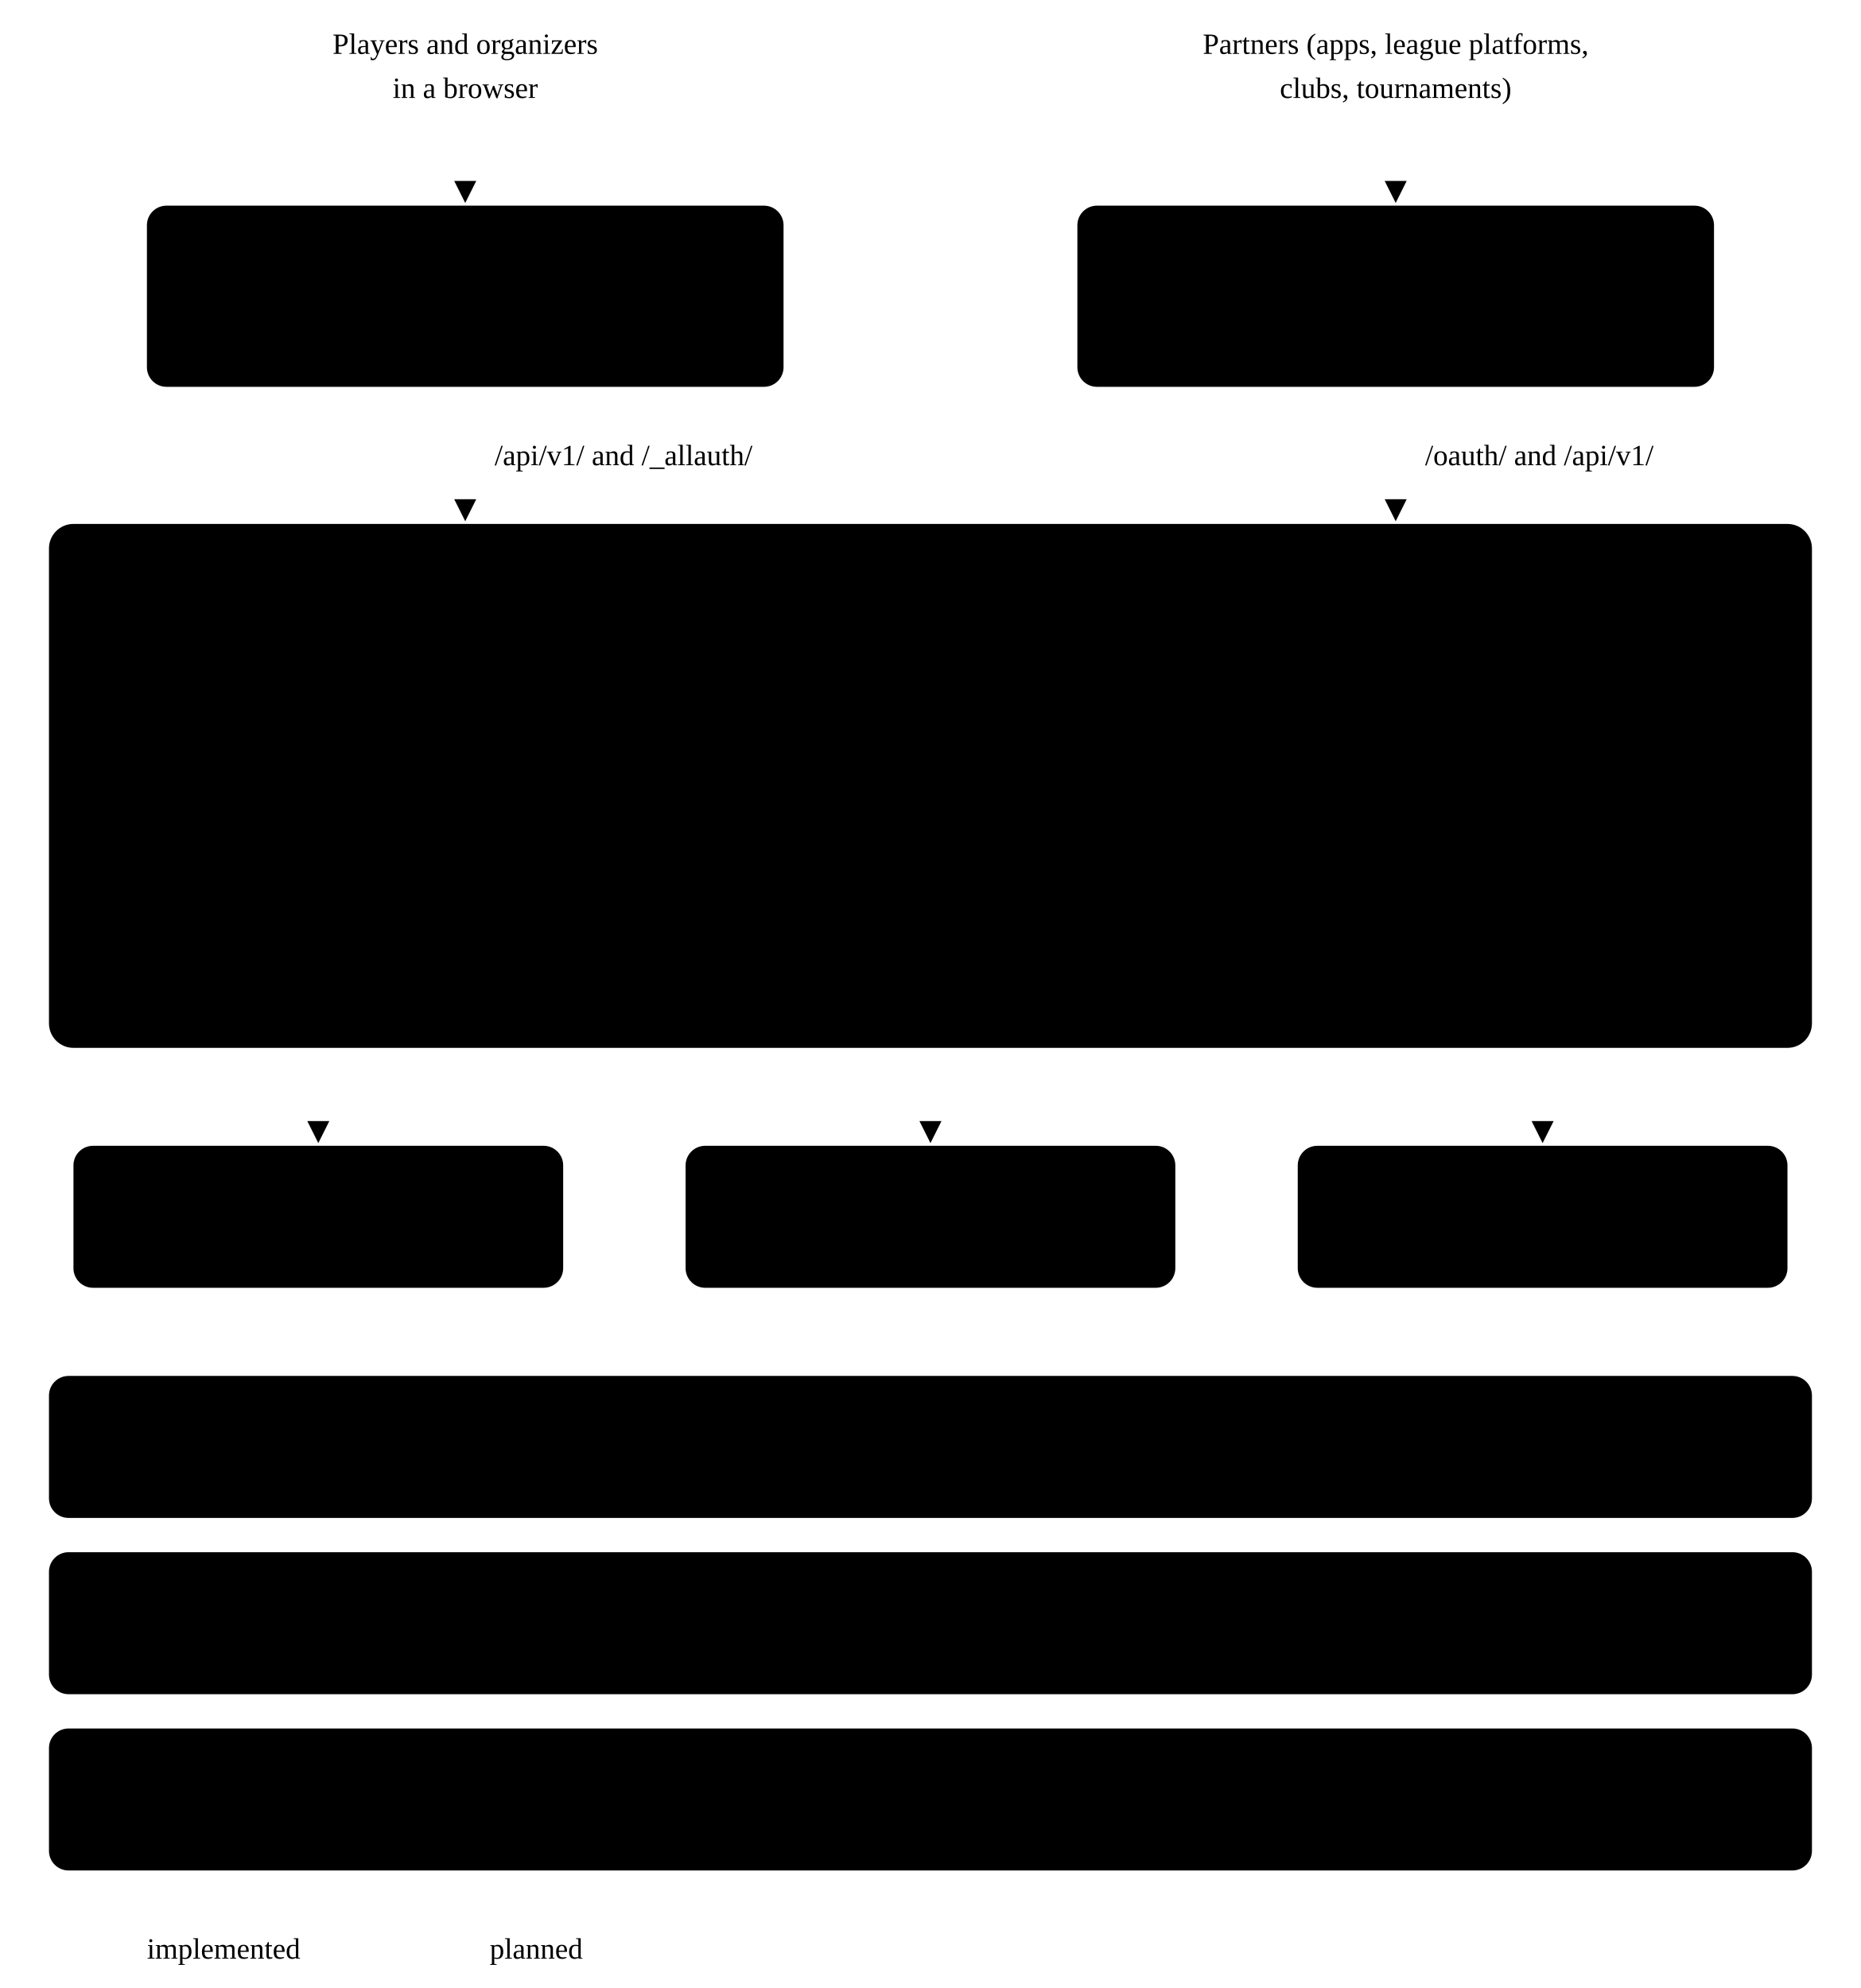
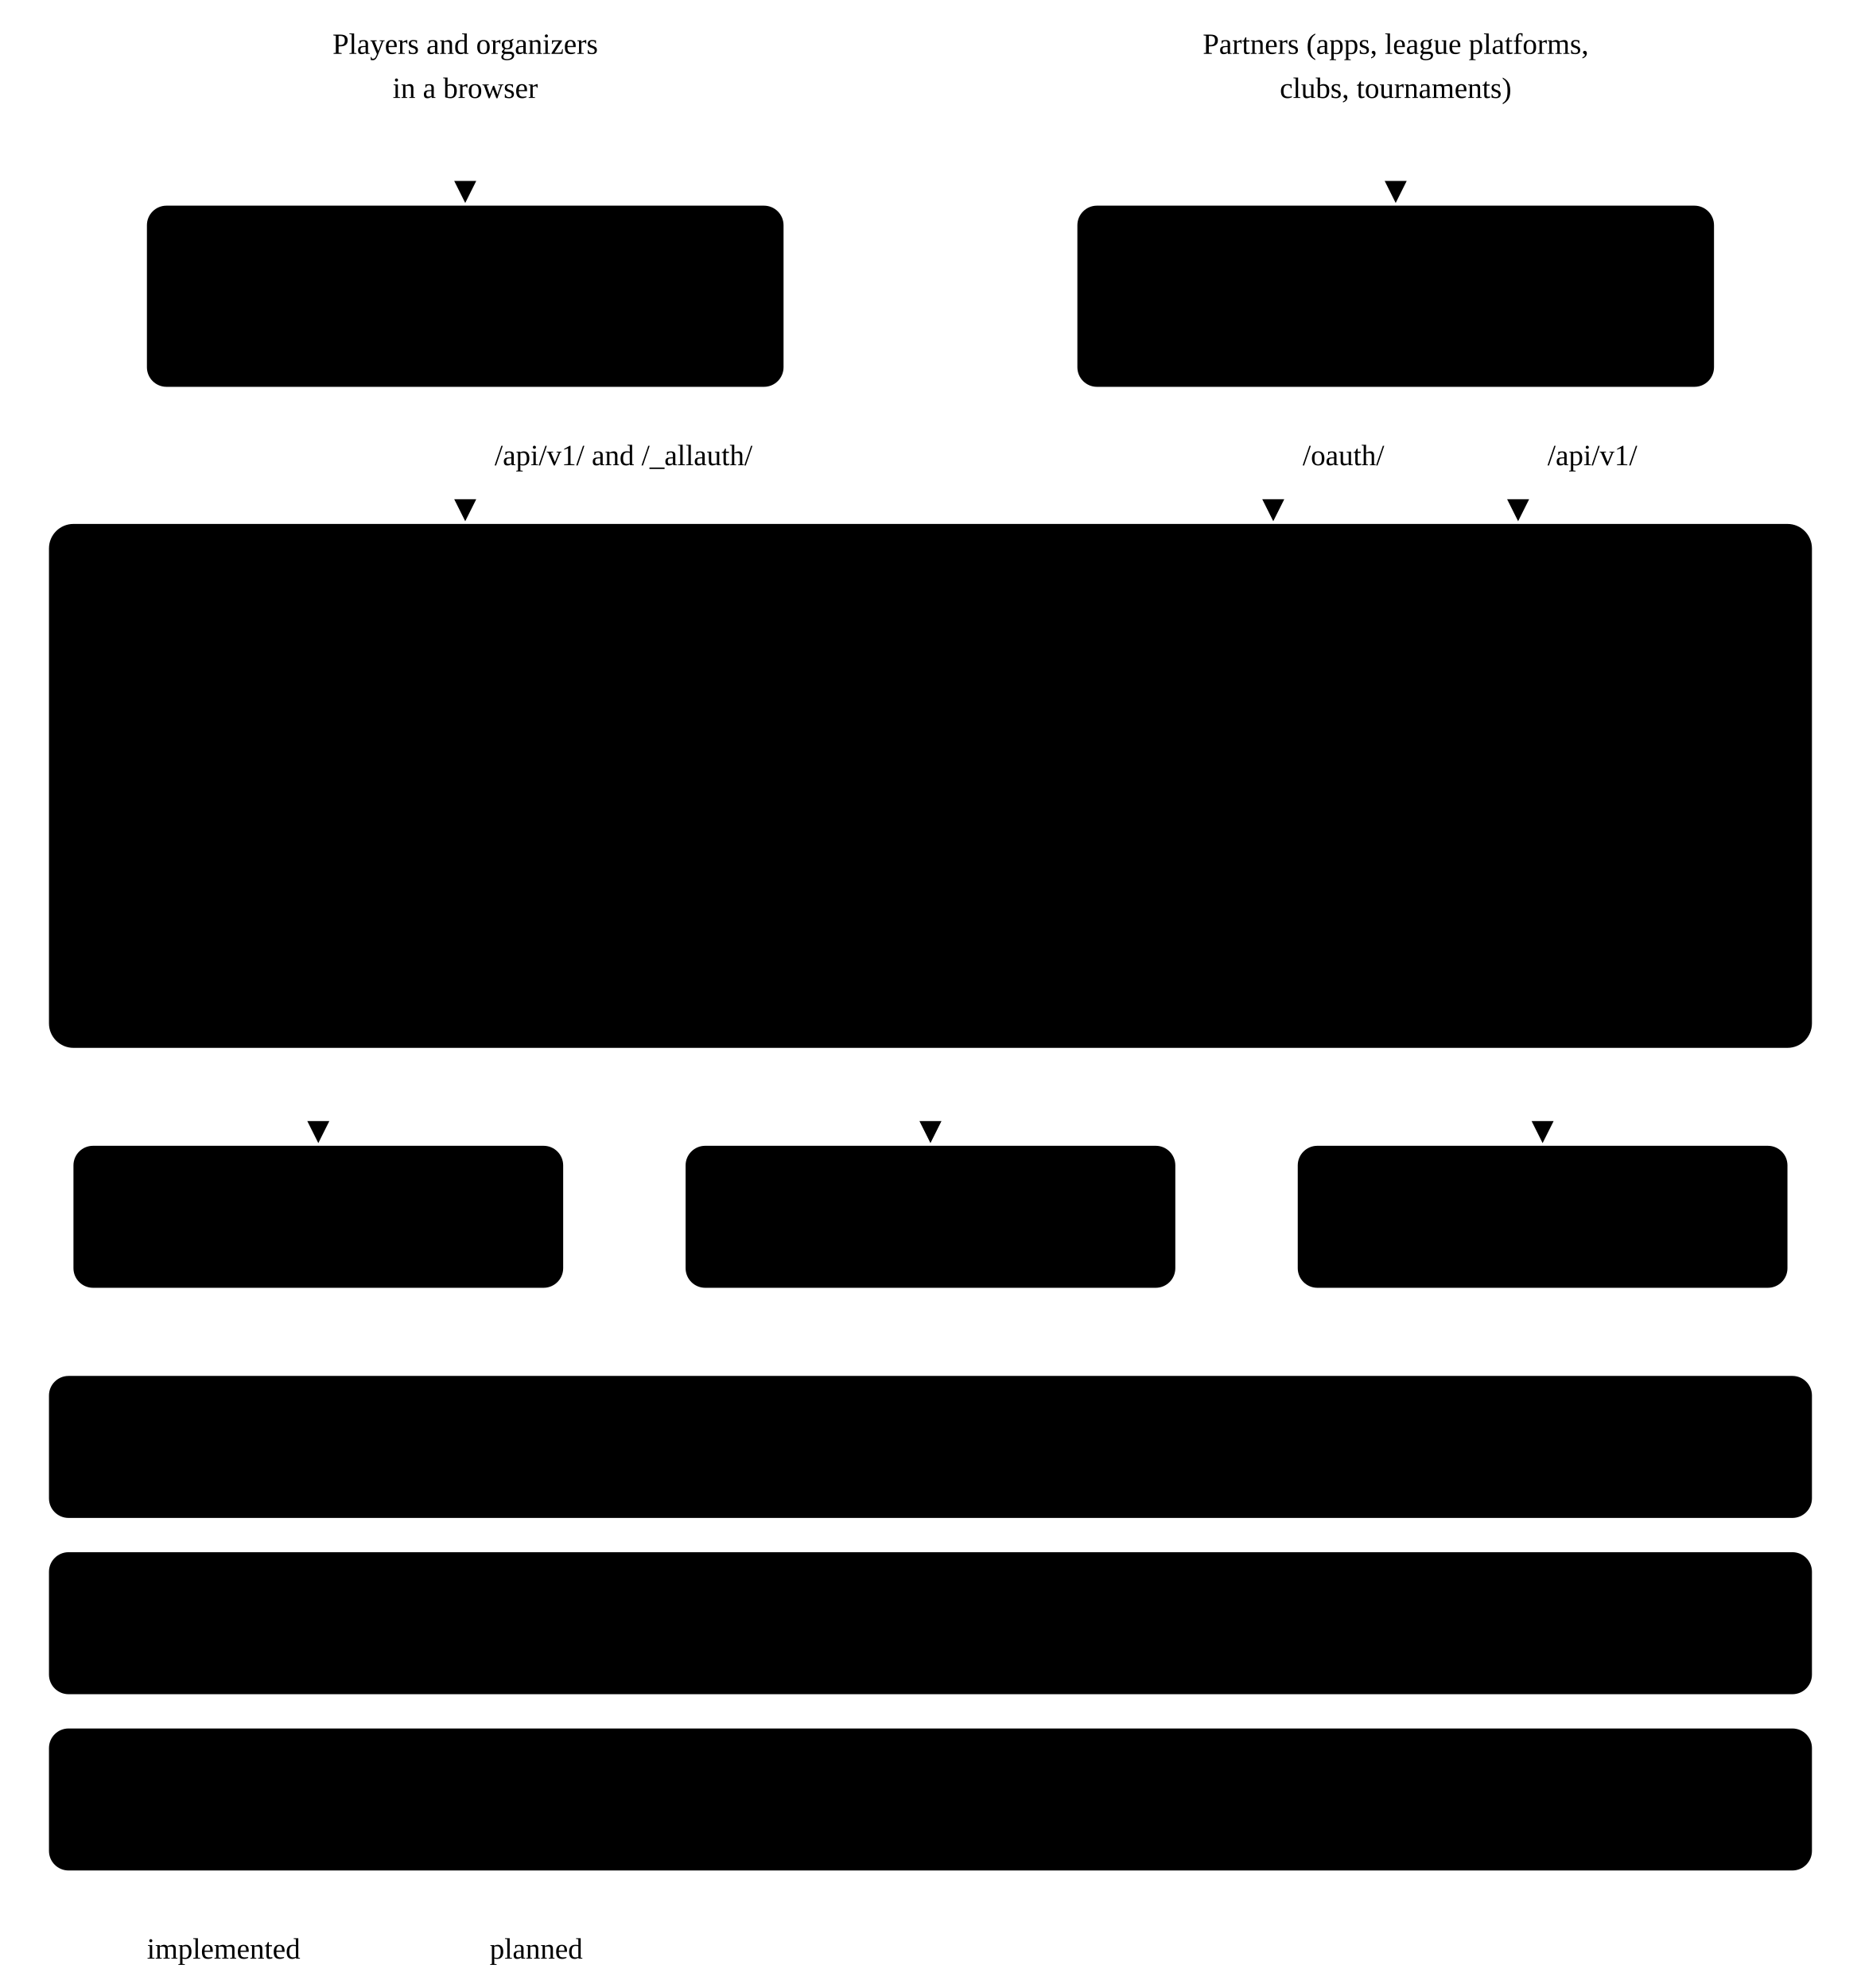
<svg xmlns="http://www.w3.org/2000/svg" viewBox="0 0 760 812" role="img" aria-labelledby="arch-title arch-desc">
  <defs>
    <marker id="arch-arrow" viewBox="0 0 10 10" refX="9" refY="5" markerWidth="9" markerHeight="9" markerUnits="userSpaceOnUse" orient="auto-start-reverse">
      <path class="od-head" d="M 0 0 L 10 5 L 0 10 z" />
    </marker>
  </defs>
  <text class="od-text" x="190" y="22" text-anchor="middle">Players and organizers</text>
  <text class="od-text" x="190" y="40" text-anchor="middle">in a browser</text>
  <text class="od-text" x="570" y="22" text-anchor="middle">Partners (apps, league platforms,</text>
  <text class="od-text" x="570" y="40" text-anchor="middle">clubs, tournaments)</text>
  <line class="od-line od-planned" x1="190" y1="50" x2="190" y2="82" marker-end="url(#arch-arrow)" />
  <line class="od-line" x1="570" y1="50" x2="570" y2="82" marker-end="url(#arch-arrow)" />
  <rect class="od-box od-planned" x="60" y="84" width="260" height="74" rx="8" />
  <text class="od-name" x="190" y="115" text-anchor="middle">Frontend web app</text>
  <text class="od-text" x="190" y="137" text-anchor="middle">(frontend repo, planned)</text>
  <rect class="od-box" x="440" y="84" width="260" height="74" rx="8" />
  <text class="od-name" x="570" y="107" text-anchor="middle">Partner integrations</text>
  <text class="od-text" x="570" y="127" text-anchor="middle">OAuth2 tokens</text>
  <text class="od-text" x="570" y="145" text-anchor="middle">(API planned)</text>
  <line class="od-line od-planned" x1="190" y1="158" x2="190" y2="212" marker-end="url(#arch-arrow)" />
  <text class="od-label" x="202" y="190">/api/v1/ and /_allauth/</text>
-   <line class="od-line" x1="570" y1="158" x2="570" y2="212" marker-end="url(#arch-arrow)" />
-   <text class="od-label" x="582" y="190">/oauth/ and /api/v1/</text>
+   <line class="od-line" x1="520" y1="158" x2="520" y2="212" marker-end="url(#arch-arrow)" />
+   <text class="od-label" x="532" y="190">/oauth/</text>
+   <line class="od-line od-planned" x1="620" y1="158" x2="620" y2="212" marker-end="url(#arch-arrow)" />
+   <text class="od-label" x="632" y="190">/api/v1/</text>
  <rect class="od-box od-group" x="20" y="214" width="720" height="214" rx="10" />
  <text class="od-name" x="40" y="242">Backend (Django)</text>
  <text class="od-text" x="40" y="268">API at /api/v1/</text>
  <text class="od-text" x="168" y="268">accounts at /_allauth/</text>
  <text class="od-text" x="320" y="268">admin</text>
  <text class="od-text" x="40" y="290">match ledger, confirmation workflow, audit log</text>
  <text class="od-text" x="40" y="312">Celery workers and beat: default, ratings, email, webhooks queues</text>
  <line class="od-line od-planned" x1="170" y1="324" x2="170" y2="352" marker-end="url(#arch-arrow)" />
  <text class="od-label" x="182" y="343">imported in-process, planned</text>
  <rect class="od-box od-inner" x="40" y="354" width="280" height="56" rx="8" />
  <text class="od-name" x="180" y="377" text-anchor="middle">Engine (Python package),</text>
  <text class="od-text" x="180" y="397" text-anchor="middle">replay and live updates</text>
  <line class="od-line" x1="130" y1="428" x2="130" y2="466" marker-end="url(#arch-arrow)" />
  <line class="od-line" x1="380" y1="428" x2="380" y2="466" marker-end="url(#arch-arrow)" />
  <line class="od-line" x1="630" y1="428" x2="630" y2="466" marker-end="url(#arch-arrow)" />
  <rect class="od-box" x="30" y="468" width="200" height="58" rx="8" />
  <text class="od-name" x="130" y="492" text-anchor="middle">Postgres</text>
  <text class="od-text" x="130" y="512" text-anchor="middle">(ledger and all records)</text>
  <rect class="od-box" x="280" y="468" width="200" height="58" rx="8" />
  <text class="od-name" x="380" y="492" text-anchor="middle">Valkey</text>
  <text class="od-text" x="380" y="512" text-anchor="middle">(cache and Celery broker)</text>
  <rect class="od-box" x="530" y="468" width="200" height="58" rx="8" />
  <text class="od-name" x="630" y="492" text-anchor="middle">Email provider</text>
  <text class="od-text" x="630" y="512" text-anchor="middle">(Resend)</text>
  <rect class="od-box od-note" x="20" y="562" width="720" height="58" rx="8" />
  <text class="od-text" x="36" y="587">
    <tspan class="od-strong">Rating spec</tspan> (rating-spec repository): the official definition of the math.</text>
  <text class="od-text" x="36" y="607">The engine implements a spec version, identified by its config version and config fingerprint.</text>
  <rect class="od-box od-note" x="20" y="634" width="720" height="58" rx="8" />
  <text class="od-text" x="36" y="659">
    <tspan class="od-strong">openpb.org</tspan>: a static teaser from the frontend repository on GitHub Pages.</text>
  <text class="od-text" x="36" y="679">It is live and calls no backend.</text>
  <rect class="od-box od-note od-planned" x="20" y="706" width="720" height="58" rx="8" />
  <text class="od-text" x="36" y="731">
    <tspan class="od-strong">Status page</tspan> (status.openpb.org, planned): checks the backend from outside,</text>
  <text class="od-text" x="36" y="751">so it stays up when the backend is down.</text>
  <line class="od-line" x1="20" y1="796" x2="52" y2="796" />
  <text class="od-label" x="60" y="800">implemented</text>
  <line class="od-line od-planned" x1="160" y1="796" x2="192" y2="796" />
  <text class="od-label" x="200" y="800">planned</text>
</svg>
